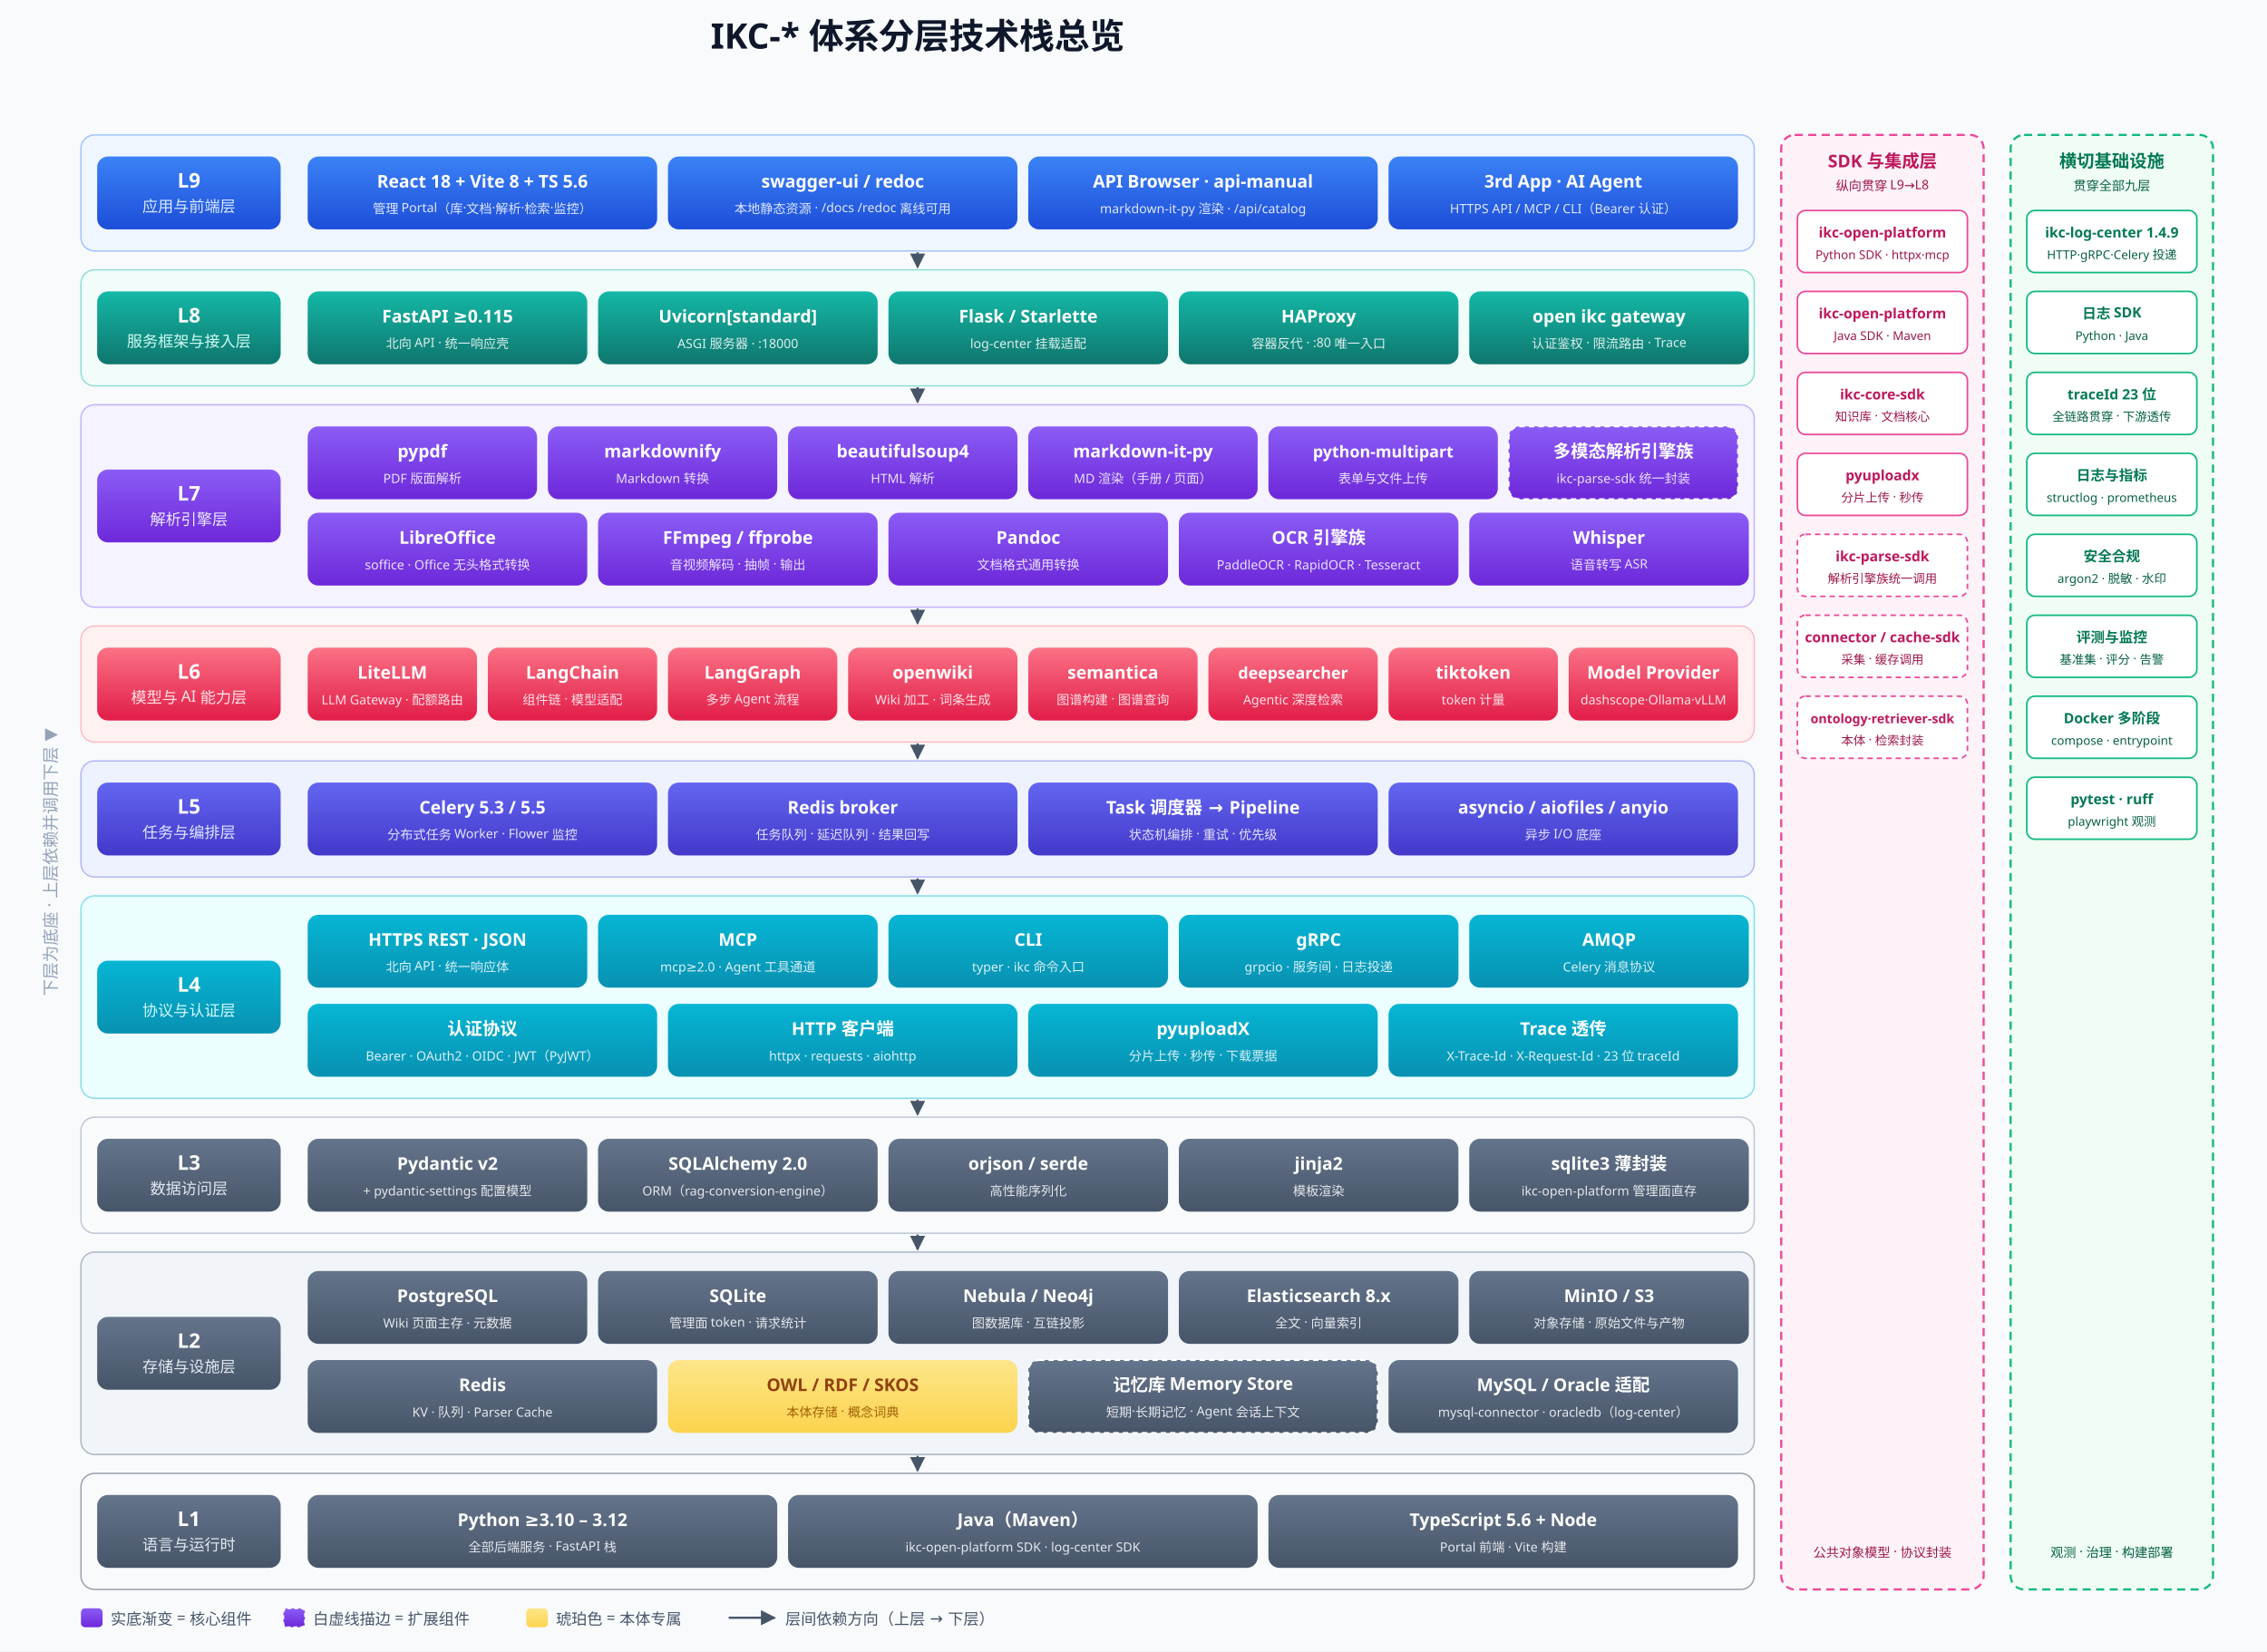
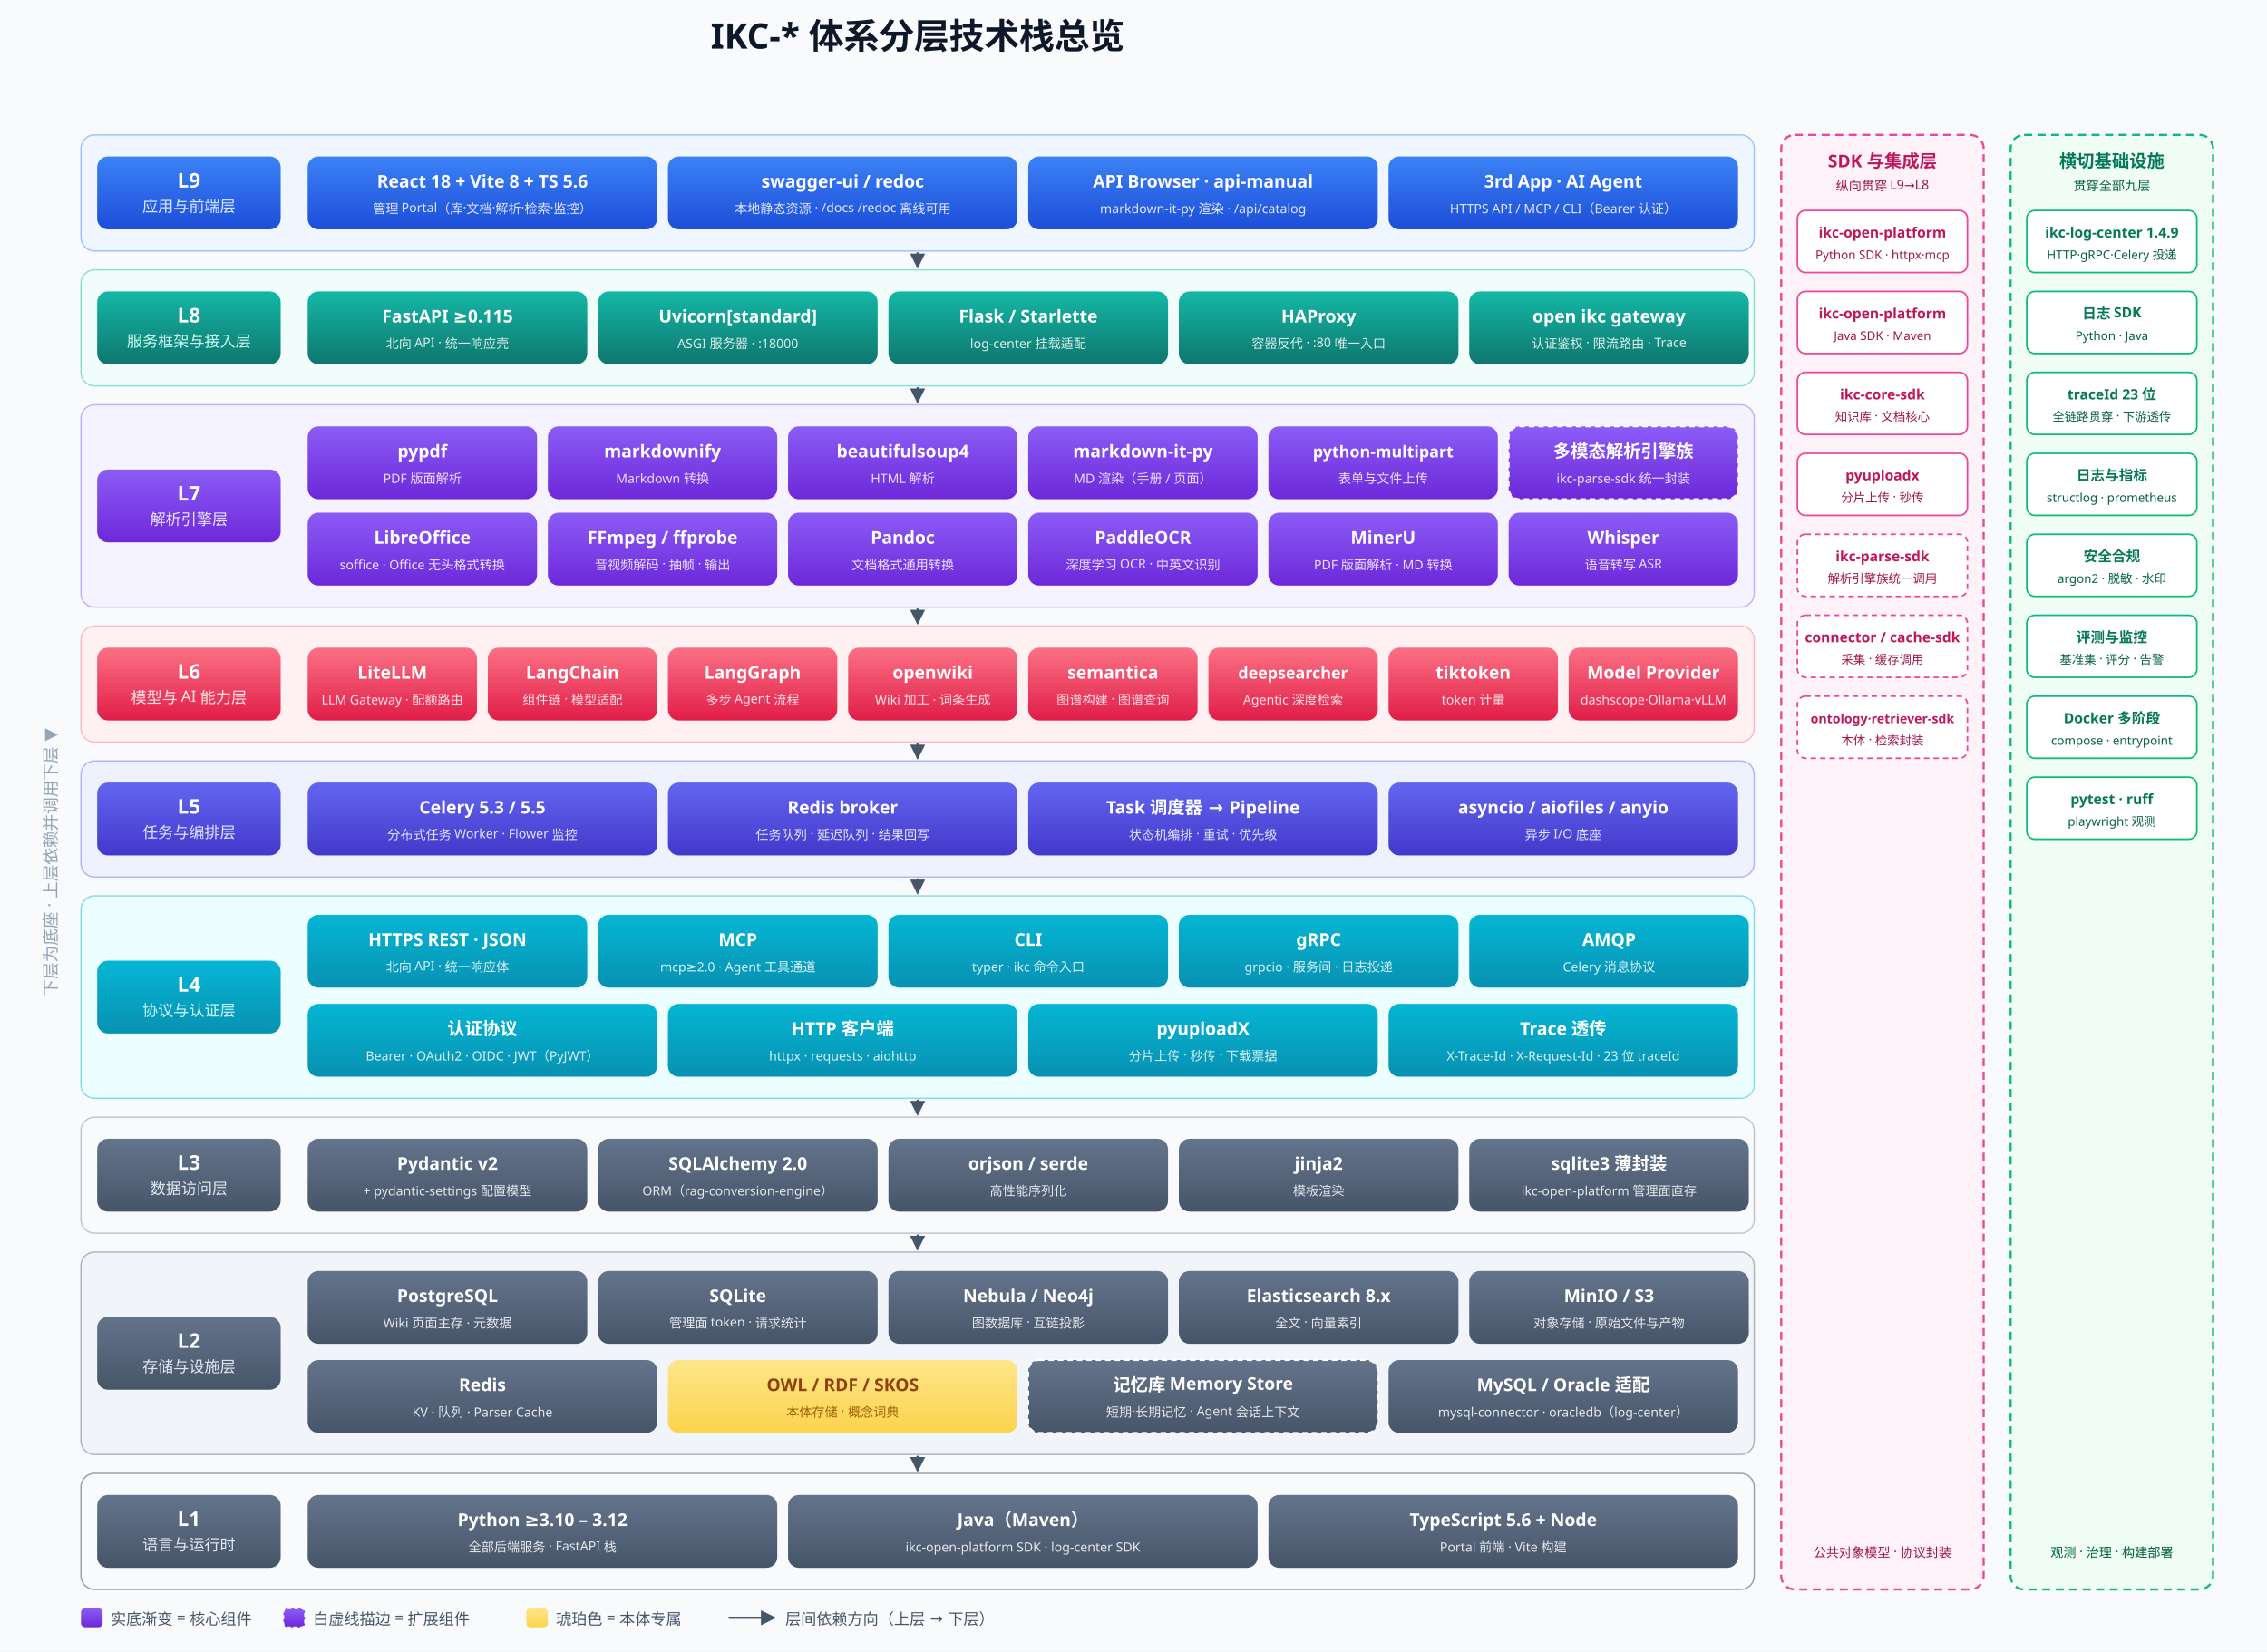
<svg xmlns="http://www.w3.org/2000/svg" viewBox="0 0 1680 1224" font-family="'PingFang SC','Microsoft YaHei','Noto Sans SC',sans-serif">
  <defs>
    <linearGradient id="gBlue" x1="0" y1="0" x2="0" y2="1">
      <stop offset="0" stop-color="#3b82f6" />
      <stop offset="1" stop-color="#1d4ed8" />
    </linearGradient>
    <linearGradient id="gTeal" x1="0" y1="0" x2="0" y2="1">
      <stop offset="0" stop-color="#14b8a6" />
      <stop offset="1" stop-color="#0f766e" />
    </linearGradient>
    <linearGradient id="gIndigo" x1="0" y1="0" x2="0" y2="1">
      <stop offset="0" stop-color="#6366f1" />
      <stop offset="1" stop-color="#4338ca" />
    </linearGradient>
    <linearGradient id="gViolet" x1="0" y1="0" x2="0" y2="1">
      <stop offset="0" stop-color="#8b5cf6" />
      <stop offset="1" stop-color="#6d28d9" />
    </linearGradient>
    <linearGradient id="gRose" x1="0" y1="0" x2="0" y2="1">
      <stop offset="0" stop-color="#fb7185" />
      <stop offset="1" stop-color="#e11d48" />
    </linearGradient>
    <linearGradient id="gCyan" x1="0" y1="0" x2="0" y2="1">
      <stop offset="0" stop-color="#06b6d4" />
      <stop offset="1" stop-color="#0891b2" />
    </linearGradient>
    <linearGradient id="gSlate" x1="0" y1="0" x2="0" y2="1">
      <stop offset="0" stop-color="#64748b" />
      <stop offset="1" stop-color="#475569" />
    </linearGradient>
    <linearGradient id="gAmber" x1="0" y1="0" x2="0" y2="1">
      <stop offset="0" stop-color="#fde68a" />
      <stop offset="1" stop-color="#fcd34d" />
    </linearGradient>
    <marker id="arrow" viewBox="0 0 10 10" refX="9" refY="5" markerWidth="7" markerHeight="7" orient="auto-start-reverse">
      <path d="M 0 0 L 10 5 L 0 10 z" fill="#475569" />
    </marker>
  </defs>
  <rect x="0" y="0" width="1680" height="1224" fill="#f8fafc" />
  <text x="680" y="36" text-anchor="middle" font-size="26" font-weight="bold" fill="#0f172a">IKC-* 体系分层技术栈总览</text>
  <text x="42" y="639" transform="rotate(-90 42 639)" text-anchor="middle" font-size="12.5" fill="#94a3b8">下层为底座 · 上层依赖并调用下层 ▼</text>
  <rect x="60" y="100" width="1240" height="86" rx="10" fill="#eff6ff" stroke="#3b82f6" stroke-width="1" stroke-opacity=".45" />
  <rect x="72" y="116" width="136" height="54" rx="8" fill="url(#gBlue)" />
  <text x="140" y="139" text-anchor="middle" font-size="15" font-weight="bold" fill="#ffffff">L9</text>
  <text x="140" y="157" text-anchor="middle" font-size="11.5" fill="#dbeafe">应用与前端层</text>
  <g text-anchor="middle">
    <rect x="228" y="116" width="259" height="54" rx="8" fill="url(#gBlue)" />
    <text x="357.5" y="139" font-size="13" font-weight="bold" fill="#ffffff">React 18 + Vite 8 + TS 5.6</text>
    <text x="357.5" y="158" font-size="9.5" fill="#ffffff" opacity=".85">管理 Portal（库·文档·解析·检索·监控）</text>
    <rect x="495" y="116" width="259" height="54" rx="8" fill="url(#gBlue)" />
    <text x="624.5" y="139" font-size="13" font-weight="bold" fill="#ffffff">swagger-ui / redoc</text>
    <text x="624.5" y="158" font-size="9.5" fill="#ffffff" opacity=".85">本地静态资源 · /docs /redoc 离线可用</text>
    <rect x="762" y="116" width="259" height="54" rx="8" fill="url(#gBlue)" />
    <text x="891.5" y="139" font-size="13" font-weight="bold" fill="#ffffff">API Browser · api-manual</text>
    <text x="891.5" y="158" font-size="9.5" fill="#ffffff" opacity=".85">markdown-it-py 渲染 · /api/catalog</text>
    <rect x="1029" y="116" width="259" height="54" rx="8" fill="url(#gBlue)" />
    <text x="1158.5" y="139" font-size="13" font-weight="bold" fill="#ffffff">3rd App · AI Agent</text>
    <text x="1158.5" y="158" font-size="9.5" fill="#ffffff" opacity=".85">HTTPS API / MCP / CLI（Bearer 认证）</text>
  </g>
  <line x1="680" y1="187" x2="680" y2="198" stroke="#475569" stroke-width="1.6" marker-end="url(#arrow)" />
  <rect x="60" y="200" width="1240" height="86" rx="10" fill="#f0fdfa" stroke="#14b8a6" stroke-width="1" stroke-opacity=".45" />
  <rect x="72" y="216" width="136" height="54" rx="8" fill="url(#gTeal)" />
  <text x="140" y="239" text-anchor="middle" font-size="15" font-weight="bold" fill="#ffffff">L8</text>
  <text x="140" y="257" text-anchor="middle" font-size="11.5" fill="#ccfbf1">服务框架与接入层</text>
  <g text-anchor="middle">
    <rect x="228" y="216" width="207.2" height="54" rx="8" fill="url(#gTeal)" />
    <text x="331.6" y="239" font-size="13" font-weight="bold" fill="#ffffff">FastAPI ≥0.115</text>
    <text x="331.6" y="258" font-size="9.5" fill="#ffffff" opacity=".85">北向 API · 统一响应壳</text>
    <rect x="443.2" y="216" width="207.2" height="54" rx="8" fill="url(#gTeal)" />
    <text x="546.8" y="239" font-size="13" font-weight="bold" fill="#ffffff">Uvicorn[standard]</text>
    <text x="546.8" y="258" font-size="9.5" fill="#ffffff" opacity=".85">ASGI 服务器 · :18000</text>
    <rect x="658.4" y="216" width="207.2" height="54" rx="8" fill="url(#gTeal)" />
    <text x="762" y="239" font-size="13" font-weight="bold" fill="#ffffff">Flask / Starlette</text>
    <text x="762" y="258" font-size="9.5" fill="#ffffff" opacity=".85">log-center 挂载适配</text>
    <rect x="873.6" y="216" width="207.2" height="54" rx="8" fill="url(#gTeal)" />
    <text x="977.2" y="239" font-size="13" font-weight="bold" fill="#ffffff">HAProxy</text>
    <text x="977.2" y="258" font-size="9.5" fill="#ffffff" opacity=".85">容器反代 · :80 唯一入口</text>
    <rect x="1088.8" y="216" width="207.2" height="54" rx="8" fill="url(#gTeal)" />
    <text x="1192.4" y="239" font-size="13" font-weight="bold" fill="#ffffff">open ikc gateway</text>
    <text x="1192.4" y="258" font-size="9.5" fill="#ffffff" opacity=".85">认证鉴权 · 限流路由 · Trace</text>
  </g>
  <line x1="680" y1="287" x2="680" y2="298" stroke="#475569" stroke-width="1.6" marker-end="url(#arrow)" />
  <rect x="60" y="300" width="1240" height="150" rx="10" fill="#f5f3ff" stroke="#8b5cf6" stroke-width="1" stroke-opacity=".45" />
  <rect x="72" y="348" width="136" height="54" rx="8" fill="url(#gViolet)" />
  <text x="140" y="371" text-anchor="middle" font-size="15" font-weight="bold" fill="#ffffff">L7</text>
  <text x="140" y="389" text-anchor="middle" font-size="11.5" fill="#ede9fe">解析引擎层</text>
  <g text-anchor="middle">
    <rect x="228" y="316" width="170" height="54" rx="8" fill="url(#gViolet)" />
    <text x="313" y="339" font-size="13" font-weight="bold" fill="#ffffff">pypdf</text>
    <text x="313" y="358" font-size="9.5" fill="#ffffff" opacity=".85">PDF 版面解析</text>
    <rect x="406" y="316" width="170" height="54" rx="8" fill="url(#gViolet)" />
    <text x="491" y="339" font-size="13" font-weight="bold" fill="#ffffff">markdownify</text>
    <text x="491" y="358" font-size="9.5" fill="#ffffff" opacity=".85">Markdown 转换</text>
    <rect x="584" y="316" width="170" height="54" rx="8" fill="url(#gViolet)" />
    <text x="669" y="339" font-size="13" font-weight="bold" fill="#ffffff">beautifulsoup4</text>
    <text x="669" y="358" font-size="9.5" fill="#ffffff" opacity=".85">HTML 解析</text>
    <rect x="762" y="316" width="170" height="54" rx="8" fill="url(#gViolet)" />
    <text x="847" y="339" font-size="13" font-weight="bold" fill="#ffffff">markdown-it-py</text>
    <text x="847" y="358" font-size="9.5" fill="#ffffff" opacity=".85">MD 渲染（手册 / 页面）</text>
    <rect x="940" y="316" width="170" height="54" rx="8" fill="url(#gViolet)" />
    <text x="1025" y="339" font-size="12" font-weight="bold" fill="#ffffff">python-multipart</text>
    <text x="1025" y="358" font-size="9.5" fill="#ffffff" opacity=".85">表单与文件上传</text>
    <rect x="1118" y="316" width="170" height="54" rx="8" fill="url(#gViolet)" stroke="#ffffff" stroke-width="1.4" stroke-dasharray="4 3" />
    <text x="1203" y="339" font-size="13" font-weight="bold" fill="#ffffff">多模态解析引擎族</text>
    <text x="1203" y="358" font-size="9.5" fill="#ffffff" opacity=".85">ikc-parse-sdk 统一封装</text>
  </g>
  <g text-anchor="middle">
-     <rect x="228" y="380" width="207.2" height="54" rx="8" fill="url(#gViolet)" />
-     <text x="331.6" y="403" font-size="13" font-weight="bold" fill="#ffffff">LibreOffice</text>
-     <text x="331.6" y="422" font-size="9.5" fill="#ffffff" opacity=".85">soffice · Office 无头格式转换</text>
-     <rect x="443.2" y="380" width="207.2" height="54" rx="8" fill="url(#gViolet)" />
-     <text x="546.8" y="403" font-size="13" font-weight="bold" fill="#ffffff">FFmpeg / ffprobe</text>
-     <text x="546.8" y="422" font-size="9.5" fill="#ffffff" opacity=".85">音视频解码 · 抽帧 · 输出</text>
-     <rect x="658.4" y="380" width="207.2" height="54" rx="8" fill="url(#gViolet)" />
-     <text x="762" y="403" font-size="13" font-weight="bold" fill="#ffffff">Pandoc</text>
-     <text x="762" y="422" font-size="9.5" fill="#ffffff" opacity=".85">文档格式通用转换</text>
-     <rect x="873.6" y="380" width="207.2" height="54" rx="8" fill="url(#gViolet)" />
-     <text x="977.2" y="403" font-size="13" font-weight="bold" fill="#ffffff">OCR 引擎族</text>
-     <text x="977.2" y="422" font-size="9.5" fill="#ffffff" opacity=".85">PaddleOCR · RapidOCR · Tesseract</text>
-     <rect x="1088.8" y="380" width="207.2" height="54" rx="8" fill="url(#gViolet)" />
-     <text x="1192.4" y="403" font-size="13" font-weight="bold" fill="#ffffff">Whisper</text>
-     <text x="1192.4" y="422" font-size="9.5" fill="#ffffff" opacity=".85">语音转写 ASR</text>
+     <rect x="228" y="380" width="170" height="54" rx="8" fill="url(#gViolet)" />
+     <text x="313" y="403" font-size="13" font-weight="bold" fill="#ffffff">LibreOffice</text>
+     <text x="313" y="422" font-size="9.5" fill="#ffffff" opacity=".85">soffice · Office 无头格式转换</text>
+     <rect x="406" y="380" width="170" height="54" rx="8" fill="url(#gViolet)" />
+     <text x="491" y="403" font-size="13" font-weight="bold" fill="#ffffff">FFmpeg / ffprobe</text>
+     <text x="491" y="422" font-size="9.5" fill="#ffffff" opacity=".85">音视频解码 · 抽帧 · 输出</text>
+     <rect x="584" y="380" width="170" height="54" rx="8" fill="url(#gViolet)" />
+     <text x="669" y="403" font-size="13" font-weight="bold" fill="#ffffff">Pandoc</text>
+     <text x="669" y="422" font-size="9.5" fill="#ffffff" opacity=".85">文档格式通用转换</text>
+     <rect x="762" y="380" width="170" height="54" rx="8" fill="url(#gViolet)" />
+     <text x="847" y="403" font-size="13" font-weight="bold" fill="#ffffff">PaddleOCR</text>
+     <text x="847" y="422" font-size="9.5" fill="#ffffff" opacity=".85">深度学习 OCR · 中英文识别</text>
+     <rect x="940" y="380" width="170" height="54" rx="8" fill="url(#gViolet)" />
+     <text x="1025" y="403" font-size="13" font-weight="bold" fill="#ffffff">MinerU</text>
+     <text x="1025" y="422" font-size="9.5" fill="#ffffff" opacity=".85">PDF 版面解析 · MD 转换</text>
+     <rect x="1118" y="380" width="170" height="54" rx="8" fill="url(#gViolet)" />
+     <text x="1203" y="403" font-size="13" font-weight="bold" fill="#ffffff">Whisper</text>
+     <text x="1203" y="422" font-size="9.5" fill="#ffffff" opacity=".85">语音转写 ASR</text>
  </g>
  <line x1="680" y1="451" x2="680" y2="462" stroke="#475569" stroke-width="1.6" marker-end="url(#arrow)" />
  <rect x="60" y="464" width="1240" height="86" rx="10" fill="#fff1f2" stroke="#fb7185" stroke-width="1" stroke-opacity=".45" />
  <rect x="72" y="480" width="136" height="54" rx="8" fill="url(#gRose)" />
  <text x="140" y="503" text-anchor="middle" font-size="15" font-weight="bold" fill="#ffffff">L6</text>
  <text x="140" y="521" text-anchor="middle" font-size="11.5" fill="#ffe4e6">模型与 AI 能力层</text>
  <g text-anchor="middle">
    <rect x="228" y="480" width="125.5" height="54" rx="8" fill="url(#gRose)" />
    <text x="290.75" y="503" font-size="13" font-weight="bold" fill="#ffffff">LiteLLM</text>
    <text x="290.75" y="522" font-size="9.5" fill="#ffffff" opacity=".85">LLM Gateway · 配额路由</text>
    <rect x="361.5" y="480" width="125.5" height="54" rx="8" fill="url(#gRose)" />
    <text x="424.25" y="503" font-size="13" font-weight="bold" fill="#ffffff">LangChain</text>
    <text x="424.25" y="522" font-size="9.5" fill="#ffffff" opacity=".85">组件链 · 模型适配</text>
    <rect x="495" y="480" width="125.5" height="54" rx="8" fill="url(#gRose)" />
    <text x="557.75" y="503" font-size="13" font-weight="bold" fill="#ffffff">LangGraph</text>
    <text x="557.75" y="522" font-size="9.5" fill="#ffffff" opacity=".85">多步 Agent 流程</text>
    <rect x="628.5" y="480" width="125.5" height="54" rx="8" fill="url(#gRose)" />
    <text x="691.25" y="503" font-size="13" font-weight="bold" fill="#ffffff">openwiki</text>
    <text x="691.25" y="522" font-size="9.5" fill="#ffffff" opacity=".85">Wiki 加工 · 词条生成</text>
    <rect x="762" y="480" width="125.5" height="54" rx="8" fill="url(#gRose)" />
    <text x="824.75" y="503" font-size="13" font-weight="bold" fill="#ffffff">semantica</text>
    <text x="824.75" y="522" font-size="9.5" fill="#ffffff" opacity=".85">图谱构建 · 图谱查询</text>
    <rect x="895.5" y="480" width="125.5" height="54" rx="8" fill="url(#gRose)" />
    <text x="958.25" y="503" font-size="12" font-weight="bold" fill="#ffffff">deepsearcher</text>
    <text x="958.25" y="522" font-size="9.5" fill="#ffffff" opacity=".85">Agentic 深度检索</text>
    <rect x="1029" y="480" width="125.5" height="54" rx="8" fill="url(#gRose)" />
    <text x="1091.75" y="503" font-size="13" font-weight="bold" fill="#ffffff">tiktoken</text>
    <text x="1091.75" y="522" font-size="9.5" fill="#ffffff" opacity=".85">token 计量</text>
    <rect x="1162.5" y="480" width="125.5" height="54" rx="8" fill="url(#gRose)" />
    <text x="1225.25" y="503" font-size="13" font-weight="bold" fill="#ffffff">Model Provider</text>
    <text x="1225.25" y="522" font-size="9.5" fill="#ffffff" opacity=".85">dashscope·Ollama·vLLM</text>
  </g>
  <line x1="680" y1="551" x2="680" y2="562" stroke="#475569" stroke-width="1.6" marker-end="url(#arrow)" />
  <rect x="60" y="564" width="1240" height="86" rx="10" fill="#eef2ff" stroke="#6366f1" stroke-width="1" stroke-opacity=".45" />
  <rect x="72" y="580" width="136" height="54" rx="8" fill="url(#gIndigo)" />
  <text x="140" y="603" text-anchor="middle" font-size="15" font-weight="bold" fill="#ffffff">L5</text>
  <text x="140" y="621" text-anchor="middle" font-size="11.5" fill="#e0e7ff">任务与编排层</text>
  <g text-anchor="middle">
    <rect x="228" y="580" width="259" height="54" rx="8" fill="url(#gIndigo)" />
    <text x="357.5" y="603" font-size="13" font-weight="bold" fill="#ffffff">Celery 5.3 / 5.5</text>
    <text x="357.5" y="622" font-size="9.5" fill="#ffffff" opacity=".85">分布式任务 Worker · Flower 监控</text>
    <rect x="495" y="580" width="259" height="54" rx="8" fill="url(#gIndigo)" />
    <text x="624.5" y="603" font-size="13" font-weight="bold" fill="#ffffff">Redis broker</text>
    <text x="624.5" y="622" font-size="9.5" fill="#ffffff" opacity=".85">任务队列 · 延迟队列 · 结果回写</text>
    <rect x="762" y="580" width="259" height="54" rx="8" fill="url(#gIndigo)" />
    <text x="891.5" y="603" font-size="13" font-weight="bold" fill="#ffffff">Task 调度器 → Pipeline</text>
    <text x="891.5" y="622" font-size="9.5" fill="#ffffff" opacity=".85">状态机编排 · 重试 · 优先级</text>
    <rect x="1029" y="580" width="259" height="54" rx="8" fill="url(#gIndigo)" />
    <text x="1158.5" y="603" font-size="13" font-weight="bold" fill="#ffffff">asyncio / aiofiles / anyio</text>
    <text x="1158.5" y="622" font-size="9.5" fill="#ffffff" opacity=".85">异步 I/O 底座</text>
  </g>
  <line x1="680" y1="651" x2="680" y2="662" stroke="#475569" stroke-width="1.6" marker-end="url(#arrow)" />
  <rect x="60" y="664" width="1240" height="150" rx="10" fill="#ecfeff" stroke="#06b6d4" stroke-width="1" stroke-opacity=".45" />
  <rect x="72" y="712" width="136" height="54" rx="8" fill="url(#gCyan)" />
  <text x="140" y="735" text-anchor="middle" font-size="15" font-weight="bold" fill="#ffffff">L4</text>
  <text x="140" y="753" text-anchor="middle" font-size="11.5" fill="#cffafe">协议与认证层</text>
  <g text-anchor="middle">
    <rect x="228" y="678" width="207.2" height="54" rx="8" fill="url(#gCyan)" />
    <text x="331.6" y="701" font-size="13" font-weight="bold" fill="#ffffff">HTTPS REST · JSON</text>
    <text x="331.6" y="720" font-size="9.5" fill="#ffffff" opacity=".85">北向 API · 统一响应体</text>
    <rect x="443.2" y="678" width="207.2" height="54" rx="8" fill="url(#gCyan)" />
    <text x="546.8" y="701" font-size="13" font-weight="bold" fill="#ffffff">MCP</text>
    <text x="546.8" y="720" font-size="9.5" fill="#ffffff" opacity=".85">mcp≥2.0 · Agent 工具通道</text>
    <rect x="658.4" y="678" width="207.2" height="54" rx="8" fill="url(#gCyan)" />
    <text x="762" y="701" font-size="13" font-weight="bold" fill="#ffffff">CLI</text>
    <text x="762" y="720" font-size="9.5" fill="#ffffff" opacity=".85">typer · ikc 命令入口</text>
    <rect x="873.6" y="678" width="207.2" height="54" rx="8" fill="url(#gCyan)" />
    <text x="977.2" y="701" font-size="13" font-weight="bold" fill="#ffffff">gRPC</text>
    <text x="977.2" y="720" font-size="9.5" fill="#ffffff" opacity=".85">grpcio · 服务间 · 日志投递</text>
    <rect x="1088.8" y="678" width="207.2" height="54" rx="8" fill="url(#gCyan)" />
    <text x="1192.4" y="701" font-size="13" font-weight="bold" fill="#ffffff">AMQP</text>
    <text x="1192.4" y="720" font-size="9.5" fill="#ffffff" opacity=".85">Celery 消息协议</text>
    <rect x="228" y="744" width="259" height="54" rx="8" fill="url(#gCyan)" />
    <text x="357.5" y="767" font-size="13" font-weight="bold" fill="#ffffff">认证协议</text>
    <text x="357.5" y="786" font-size="9.5" fill="#ffffff" opacity=".85">Bearer · OAuth2 · OIDC · JWT（PyJWT）</text>
    <rect x="495" y="744" width="259" height="54" rx="8" fill="url(#gCyan)" />
    <text x="624.5" y="767" font-size="13" font-weight="bold" fill="#ffffff">HTTP 客户端</text>
    <text x="624.5" y="786" font-size="9.5" fill="#ffffff" opacity=".85">httpx · requests · aiohttp</text>
    <rect x="762" y="744" width="259" height="54" rx="8" fill="url(#gCyan)" />
    <text x="891.5" y="767" font-size="13" font-weight="bold" fill="#ffffff">pyuploadX</text>
    <text x="891.5" y="786" font-size="9.5" fill="#ffffff" opacity=".85">分片上传 · 秒传 · 下载票据</text>
    <rect x="1029" y="744" width="259" height="54" rx="8" fill="url(#gCyan)" />
    <text x="1158.5" y="767" font-size="13" font-weight="bold" fill="#ffffff">Trace 透传</text>
    <text x="1158.5" y="786" font-size="9.5" fill="#ffffff" opacity=".85">X-Trace-Id · X-Request-Id · 23 位 traceId</text>
  </g>
  <line x1="680" y1="815" x2="680" y2="826" stroke="#475569" stroke-width="1.6" marker-end="url(#arrow)" />
  <rect x="60" y="828" width="1240" height="86" rx="10" fill="#f8fafc" stroke="#94a3b8" stroke-width="1" stroke-opacity=".6" />
  <rect x="72" y="844" width="136" height="54" rx="8" fill="url(#gSlate)" />
  <text x="140" y="867" text-anchor="middle" font-size="15" font-weight="bold" fill="#ffffff">L3</text>
  <text x="140" y="885" text-anchor="middle" font-size="11.5" fill="#e2e8f0">数据访问层</text>
  <g text-anchor="middle">
    <rect x="228" y="844" width="207.2" height="54" rx="8" fill="url(#gSlate)" />
    <text x="331.6" y="867" font-size="13" font-weight="bold" fill="#ffffff">Pydantic v2</text>
    <text x="331.6" y="886" font-size="9.5" fill="#ffffff" opacity=".85">+ pydantic-settings 配置模型</text>
    <rect x="443.2" y="844" width="207.2" height="54" rx="8" fill="url(#gSlate)" />
    <text x="546.8" y="867" font-size="13" font-weight="bold" fill="#ffffff">SQLAlchemy 2.0</text>
    <text x="546.8" y="886" font-size="9.5" fill="#ffffff" opacity=".85">ORM（rag-conversion-engine）</text>
    <rect x="658.4" y="844" width="207.2" height="54" rx="8" fill="url(#gSlate)" />
    <text x="762" y="867" font-size="13" font-weight="bold" fill="#ffffff">orjson / serde</text>
    <text x="762" y="886" font-size="9.5" fill="#ffffff" opacity=".85">高性能序列化</text>
    <rect x="873.6" y="844" width="207.2" height="54" rx="8" fill="url(#gSlate)" />
    <text x="977.2" y="867" font-size="13" font-weight="bold" fill="#ffffff">jinja2</text>
    <text x="977.2" y="886" font-size="9.5" fill="#ffffff" opacity=".85">模板渲染</text>
    <rect x="1088.8" y="844" width="207.2" height="54" rx="8" fill="url(#gSlate)" />
    <text x="1192.4" y="867" font-size="13" font-weight="bold" fill="#ffffff">sqlite3 薄封装</text>
    <text x="1192.4" y="886" font-size="9.5" fill="#ffffff" opacity=".85">ikc-open-platform 管理面直存</text>
  </g>
  <line x1="680" y1="915" x2="680" y2="926" stroke="#475569" stroke-width="1.6" marker-end="url(#arrow)" />
  <rect x="60" y="928" width="1240" height="150" rx="10" fill="#f1f5f9" stroke="#64748b" stroke-width="1" stroke-opacity=".5" />
  <rect x="72" y="976" width="136" height="54" rx="8" fill="url(#gSlate)" />
  <text x="140" y="999" text-anchor="middle" font-size="15" font-weight="bold" fill="#ffffff">L2</text>
  <text x="140" y="1017" text-anchor="middle" font-size="11.5" fill="#e2e8f0">存储与设施层</text>
  <g text-anchor="middle">
    <rect x="228" y="942" width="207.2" height="54" rx="8" fill="url(#gSlate)" />
    <text x="331.6" y="965" font-size="13" font-weight="bold" fill="#ffffff">PostgreSQL</text>
    <text x="331.6" y="984" font-size="9.5" fill="#ffffff" opacity=".85">Wiki 页面主存 · 元数据</text>
    <rect x="443.2" y="942" width="207.2" height="54" rx="8" fill="url(#gSlate)" />
    <text x="546.8" y="965" font-size="13" font-weight="bold" fill="#ffffff">SQLite</text>
    <text x="546.8" y="984" font-size="9.5" fill="#ffffff" opacity=".85">管理面 token · 请求统计</text>
    <rect x="658.4" y="942" width="207.2" height="54" rx="8" fill="url(#gSlate)" />
    <text x="762" y="965" font-size="13" font-weight="bold" fill="#ffffff">Nebula / Neo4j</text>
    <text x="762" y="984" font-size="9.5" fill="#ffffff" opacity=".85">图数据库 · 互链投影</text>
    <rect x="873.6" y="942" width="207.2" height="54" rx="8" fill="url(#gSlate)" />
    <text x="977.2" y="965" font-size="13" font-weight="bold" fill="#ffffff">Elasticsearch 8.x</text>
    <text x="977.2" y="984" font-size="9.5" fill="#ffffff" opacity=".85">全文 · 向量索引</text>
    <rect x="1088.8" y="942" width="207.2" height="54" rx="8" fill="url(#gSlate)" />
    <text x="1192.4" y="965" font-size="13" font-weight="bold" fill="#ffffff">MinIO / S3</text>
    <text x="1192.4" y="984" font-size="9.5" fill="#ffffff" opacity=".85">对象存储 · 原始文件与产物</text>
    <rect x="228" y="1008" width="259" height="54" rx="8" fill="url(#gSlate)" />
    <text x="357.5" y="1031" font-size="13" font-weight="bold" fill="#ffffff">Redis</text>
    <text x="357.5" y="1050" font-size="9.5" fill="#ffffff" opacity=".85">KV · 队列 · Parser Cache</text>
    <rect x="495" y="1008" width="259" height="54" rx="8" fill="url(#gAmber)" />
    <text x="624.5" y="1031" font-size="13" font-weight="bold" fill="#92400e">OWL / RDF / SKOS</text>
    <text x="624.5" y="1050" font-size="9.5" fill="#a16207">本体存储 · 概念词典</text>
    <rect x="762" y="1008" width="259" height="54" rx="8" fill="url(#gSlate)" stroke="#ffffff" stroke-width="1.4" stroke-dasharray="4 3" />
    <text x="891.5" y="1031" font-size="13" font-weight="bold" fill="#ffffff">记忆库 Memory Store</text>
    <text x="891.5" y="1050" font-size="9.5" fill="#ffffff" opacity=".85">短期·长期记忆 · Agent 会话上下文</text>
    <rect x="1029" y="1008" width="259" height="54" rx="8" fill="url(#gSlate)" />
    <text x="1158.5" y="1031" font-size="13" font-weight="bold" fill="#ffffff">MySQL / Oracle 适配</text>
    <text x="1158.5" y="1050" font-size="9.5" fill="#ffffff" opacity=".85">mysql-connector · oracledb（log-center）</text>
  </g>
  <line x1="680" y1="1079" x2="680" y2="1090" stroke="#475569" stroke-width="1.6" marker-end="url(#arrow)" />
  <rect x="60" y="1092" width="1240" height="86" rx="10" fill="#f8fafc" stroke="#475569" stroke-width="1" stroke-opacity=".55" />
  <rect x="72" y="1108" width="136" height="54" rx="8" fill="url(#gSlate)" />
  <text x="140" y="1131" text-anchor="middle" font-size="15" font-weight="bold" fill="#ffffff">L1</text>
  <text x="140" y="1149" text-anchor="middle" font-size="11.5" fill="#e2e8f0">语言与运行时</text>
  <g text-anchor="middle">
    <rect x="228" y="1108" width="348" height="54" rx="8" fill="url(#gSlate)" />
    <text x="402" y="1131" font-size="13" font-weight="bold" fill="#ffffff">Python ≥3.10 – 3.12</text>
    <text x="402" y="1150" font-size="9.5" fill="#ffffff" opacity=".85">全部后端服务 · FastAPI 栈</text>
    <rect x="584" y="1108" width="348" height="54" rx="8" fill="url(#gSlate)" />
    <text x="758" y="1131" font-size="13" font-weight="bold" fill="#ffffff">Java（Maven）</text>
    <text x="758" y="1150" font-size="9.5" fill="#ffffff" opacity=".85">ikc-open-platform SDK · log-center SDK</text>
    <rect x="940" y="1108" width="348" height="54" rx="8" fill="url(#gSlate)" />
    <text x="1114" y="1131" font-size="13" font-weight="bold" fill="#ffffff">TypeScript 5.6 + Node</text>
    <text x="1114" y="1150" font-size="9.5" fill="#ffffff" opacity=".85">Portal 前端 · Vite 构建</text>
  </g>
  <rect x="1320" y="100" width="150" height="1078" rx="10" fill="#fdf2f8" stroke="#ec4899" stroke-width="1.6" stroke-dasharray="6 4" />
  <text x="1395" y="124" text-anchor="middle" font-size="13" font-weight="bold" fill="#be185d">SDK 与集成层</text>
  <text x="1395" y="141" text-anchor="middle" font-size="9.5" fill="#9d174d">纵向贯穿 L9→L8</text>
  <g text-anchor="middle">
    <rect x="1332" y="156" width="126" height="46" rx="6" fill="#ffffff" stroke="#ec4899" stroke-width="1.2" />
    <text x="1395" y="176" font-size="10.5" font-weight="bold" fill="#be185d">ikc-open-platform</text>
    <text x="1395" y="192" font-size="9" fill="#9d174d">Python SDK · httpx·mcp</text>
    <rect x="1332" y="216" width="126" height="46" rx="6" fill="#ffffff" stroke="#ec4899" stroke-width="1.2" />
    <text x="1395" y="236" font-size="10.5" font-weight="bold" fill="#be185d">ikc-open-platform</text>
    <text x="1395" y="252" font-size="9" fill="#9d174d">Java SDK · Maven</text>
    <rect x="1332" y="276" width="126" height="46" rx="6" fill="#ffffff" stroke="#ec4899" stroke-width="1.2" />
    <text x="1395" y="296" font-size="10.5" font-weight="bold" fill="#be185d">ikc-core-sdk</text>
    <text x="1395" y="312" font-size="9" fill="#9d174d">知识库 · 文档核心</text>
    <rect x="1332" y="336" width="126" height="46" rx="6" fill="#ffffff" stroke="#ec4899" stroke-width="1.2" />
    <text x="1395" y="356" font-size="10.5" font-weight="bold" fill="#be185d">pyuploadx</text>
    <text x="1395" y="372" font-size="9" fill="#9d174d">分片上传 · 秒传</text>
    <rect x="1332" y="396" width="126" height="46" rx="6" fill="#ffffff" stroke="#ec4899" stroke-width="1.2" stroke-dasharray="4 3" />
    <text x="1395" y="416" font-size="10.5" font-weight="bold" fill="#be185d">ikc-parse-sdk</text>
    <text x="1395" y="432" font-size="9" fill="#9d174d">解析引擎族统一调用</text>
    <rect x="1332" y="456" width="126" height="46" rx="6" fill="#ffffff" stroke="#ec4899" stroke-width="1.2" stroke-dasharray="4 3" />
    <text x="1395" y="476" font-size="10.5" font-weight="bold" fill="#be185d">connector / cache-sdk</text>
    <text x="1395" y="492" font-size="9" fill="#9d174d">采集 · 缓存调用</text>
    <rect x="1332" y="516" width="126" height="46" rx="6" fill="#ffffff" stroke="#ec4899" stroke-width="1.2" stroke-dasharray="4 3" />
    <text x="1395" y="536" font-size="9.5" font-weight="bold" fill="#be185d">ontology·retriever-sdk</text>
    <text x="1395" y="552" font-size="9" fill="#9d174d">本体 · 检索封装</text>
  </g>
  <text x="1395" y="1154" text-anchor="middle" font-size="9.5" fill="#9d174d">公共对象模型 · 协议封装</text>
  <rect x="1490" y="100" width="150" height="1078" rx="10" fill="#f0fdf4" stroke="#10b981" stroke-width="1.6" stroke-dasharray="6 4" />
  <text x="1565" y="124" text-anchor="middle" font-size="13" font-weight="bold" fill="#047857">横切基础设施</text>
  <text x="1565" y="141" text-anchor="middle" font-size="9.5" fill="#065f46">贯穿全部九层</text>
  <g text-anchor="middle">
    <rect x="1502" y="156" width="126" height="46" rx="6" fill="#ffffff" stroke="#10b981" stroke-width="1.2" />
    <text x="1565" y="176" font-size="10.5" font-weight="bold" fill="#047857">ikc-log-center 1.4.9</text>
    <text x="1565" y="192" font-size="9" fill="#065f46">HTTP·gRPC·Celery 投递</text>
    <rect x="1502" y="216" width="126" height="46" rx="6" fill="#ffffff" stroke="#10b981" stroke-width="1.2" />
    <text x="1565" y="236" font-size="10.5" font-weight="bold" fill="#047857">日志 SDK</text>
    <text x="1565" y="252" font-size="9" fill="#065f46">Python · Java</text>
    <rect x="1502" y="276" width="126" height="46" rx="6" fill="#ffffff" stroke="#10b981" stroke-width="1.2" />
    <text x="1565" y="296" font-size="10.5" font-weight="bold" fill="#047857">traceId 23 位</text>
    <text x="1565" y="312" font-size="9" fill="#065f46">全链路贯穿 · 下游透传</text>
    <rect x="1502" y="336" width="126" height="46" rx="6" fill="#ffffff" stroke="#10b981" stroke-width="1.2" />
    <text x="1565" y="356" font-size="10.5" font-weight="bold" fill="#047857">日志与指标</text>
    <text x="1565" y="372" font-size="9" fill="#065f46">structlog · prometheus</text>
    <rect x="1502" y="396" width="126" height="46" rx="6" fill="#ffffff" stroke="#10b981" stroke-width="1.2" />
    <text x="1565" y="416" font-size="10.5" font-weight="bold" fill="#047857">安全合规</text>
    <text x="1565" y="432" font-size="9" fill="#065f46">argon2 · 脱敏 · 水印</text>
    <rect x="1502" y="456" width="126" height="46" rx="6" fill="#ffffff" stroke="#10b981" stroke-width="1.2" />
    <text x="1565" y="476" font-size="10.5" font-weight="bold" fill="#047857">评测与监控</text>
    <text x="1565" y="492" font-size="9" fill="#065f46">基准集 · 评分 · 告警</text>
    <rect x="1502" y="516" width="126" height="46" rx="6" fill="#ffffff" stroke="#10b981" stroke-width="1.2" />
    <text x="1565" y="536" font-size="10.5" font-weight="bold" fill="#047857">Docker 多阶段</text>
    <text x="1565" y="552" font-size="9" fill="#065f46">compose · entrypoint</text>
    <rect x="1502" y="576" width="126" height="46" rx="6" fill="#ffffff" stroke="#10b981" stroke-width="1.2" />
    <text x="1565" y="596" font-size="10.5" font-weight="bold" fill="#047857">pytest · ruff</text>
    <text x="1565" y="612" font-size="9" fill="#065f46">playwright 观测</text>
  </g>
  <text x="1565" y="1154" text-anchor="middle" font-size="9.5" fill="#065f46">观测 · 治理 · 构建部署</text>
  <g font-size="11.5">
    <rect x="60" y="1192" width="16" height="14" rx="3" fill="url(#gViolet)" />
    <text x="82" y="1204" fill="#475569">实底渐变 = 核心组件</text>
    <rect x="210" y="1192" width="16" height="14" rx="3" fill="url(#gViolet)" stroke="#ffffff" stroke-width="1.2" stroke-dasharray="3 2" />
    <text x="232" y="1204" fill="#475569">白虚线描边 = 扩展组件</text>
    <rect x="390" y="1192" width="16" height="14" rx="3" fill="url(#gAmber)" />
    <text x="412" y="1204" fill="#475569">琥珀色 = 本体专属</text>
    <line x1="540" y1="1199" x2="574" y2="1199" stroke="#475569" stroke-width="1.6" marker-end="url(#arrow)" />
    <text x="582" y="1204" fill="#475569">层间依赖方向（上层 → 下层）</text>
  </g>
</svg>
